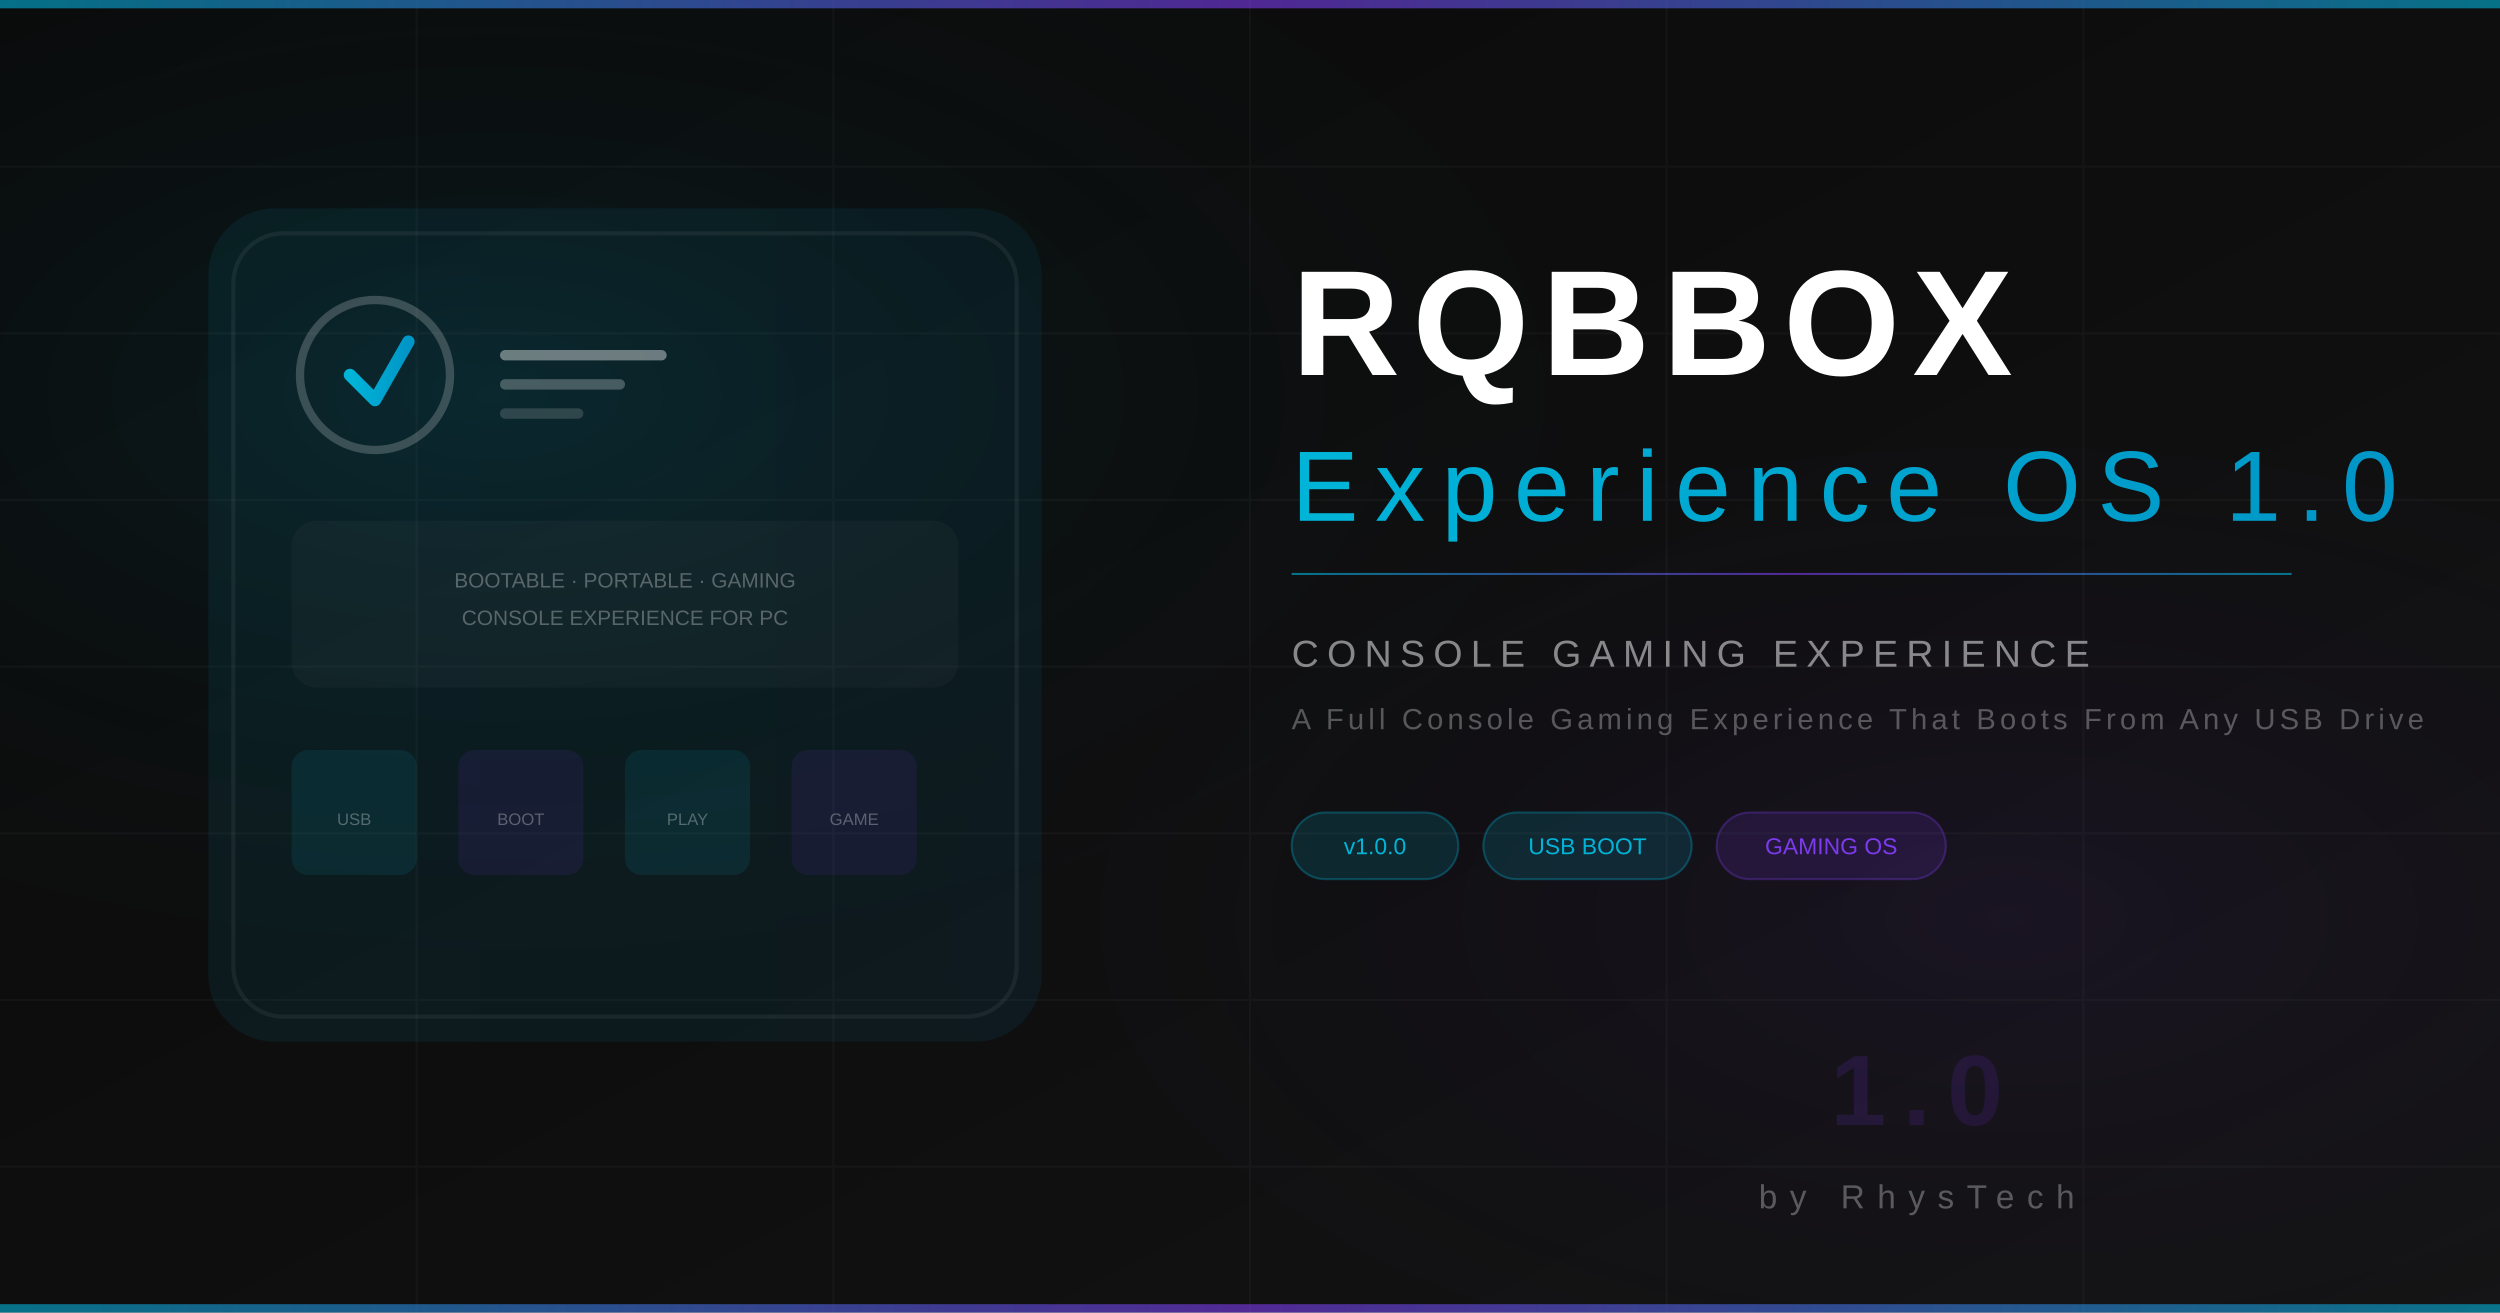
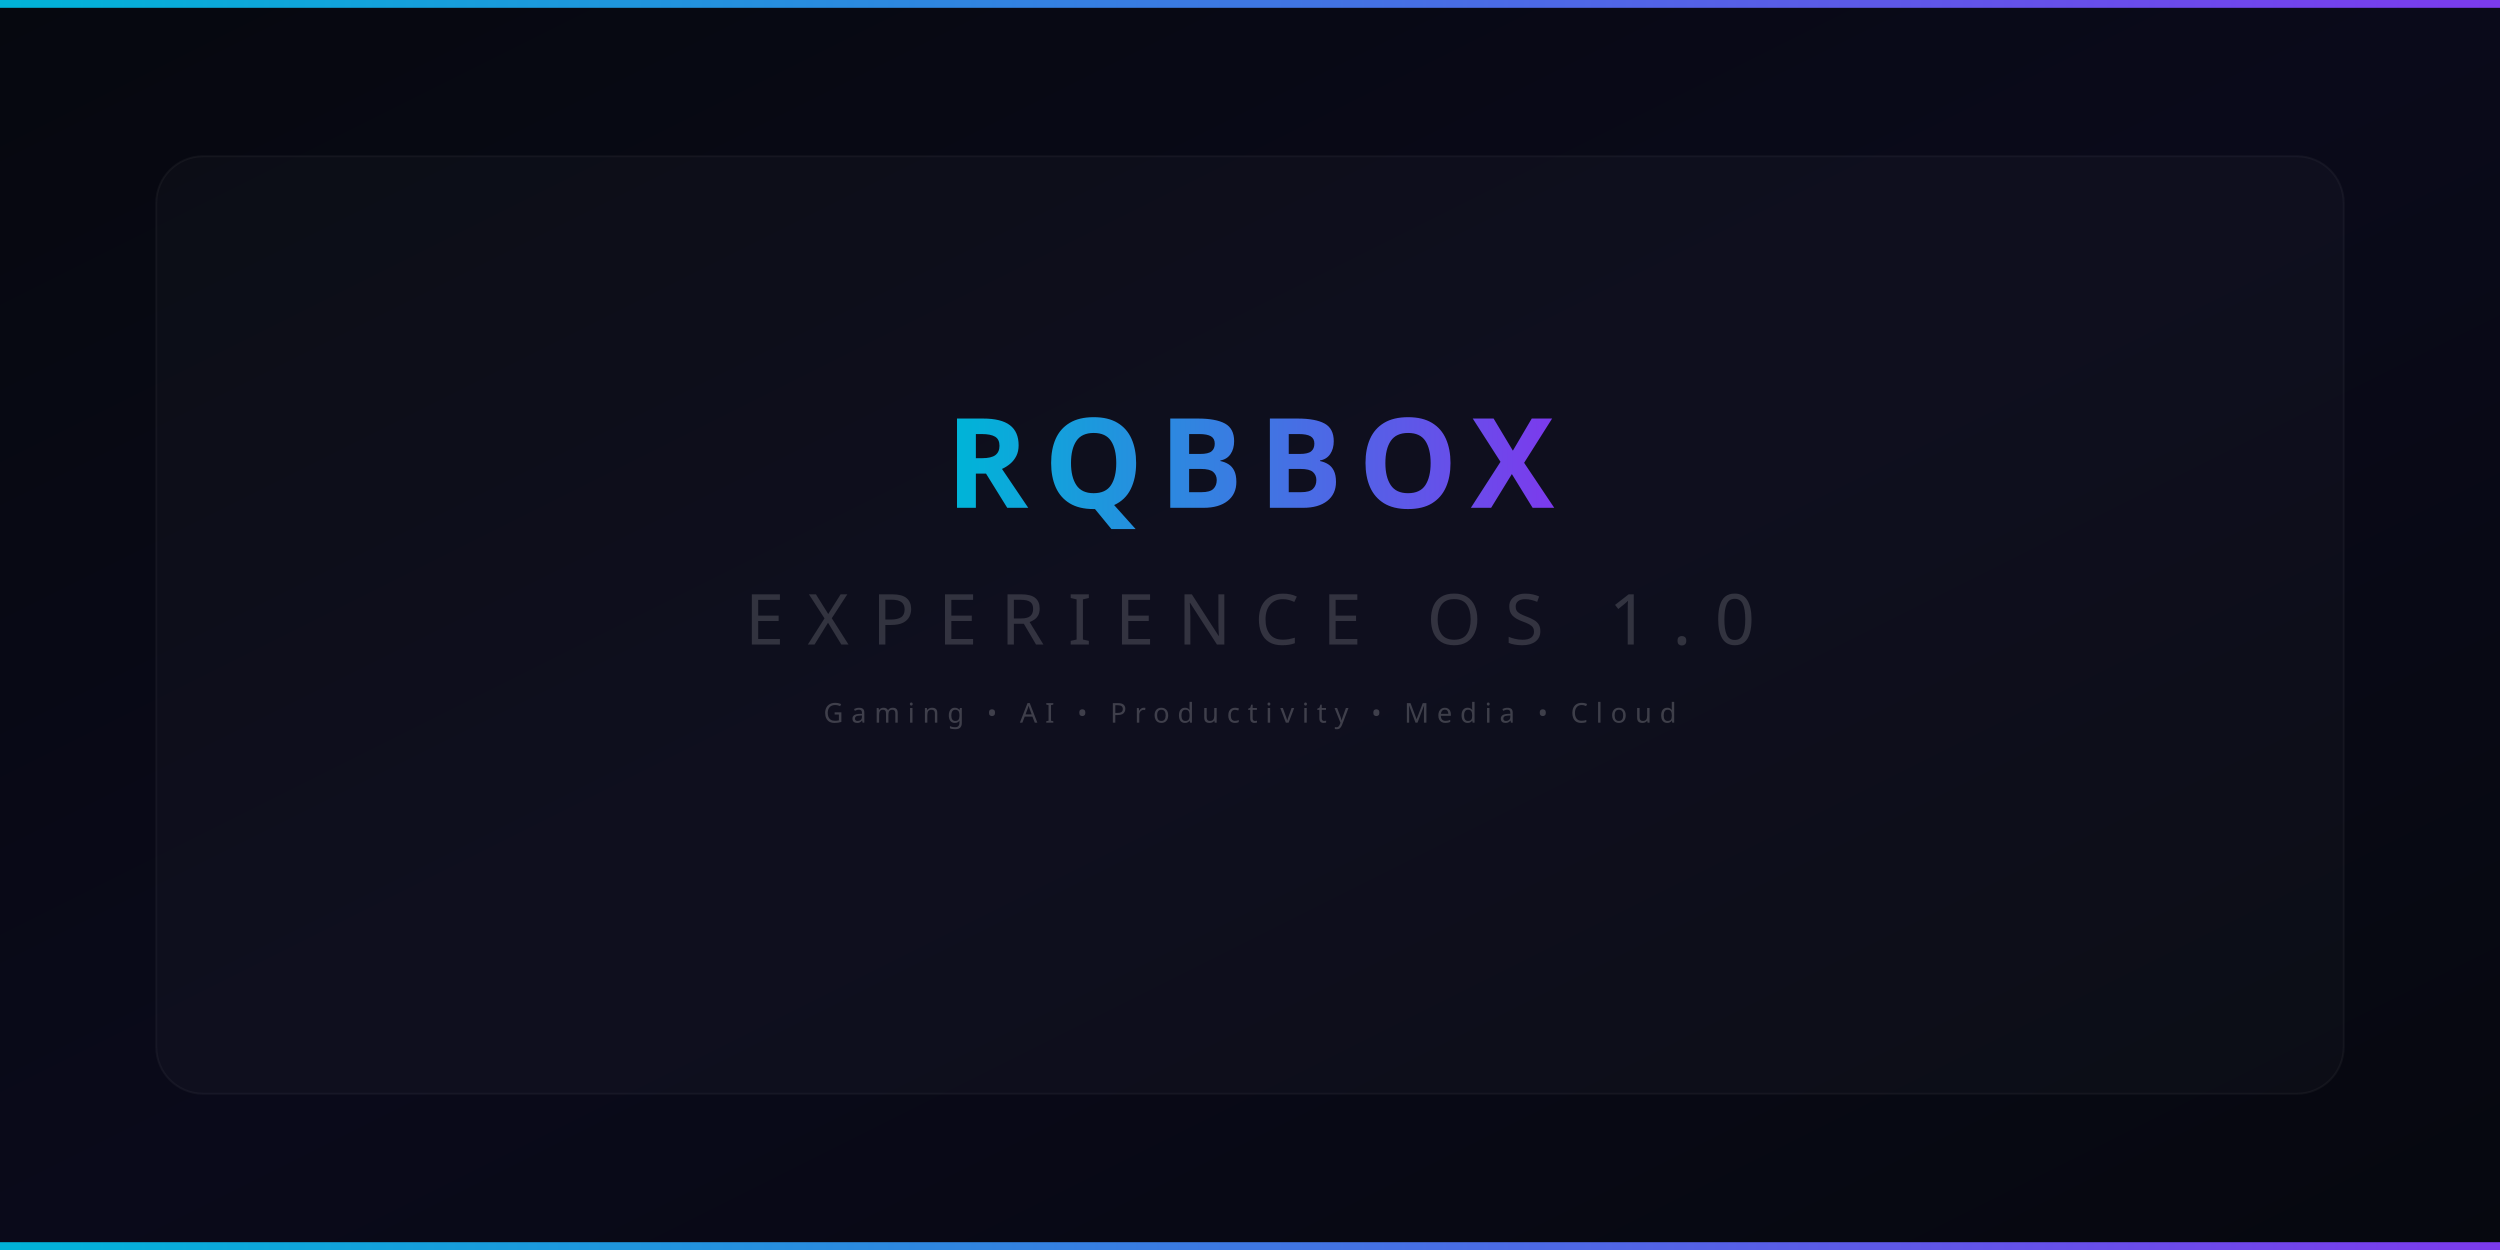
- <svg xmlns="http://www.w3.org/2000/svg" viewBox="0 0 1200 630" width="1200" height="630">
+ <svg xmlns="http://www.w3.org/2000/svg" viewBox="0 0 1280 640" width="1280" height="640">
  <defs>
-     <linearGradient id="bgSP" x1="0%" y1="0%" x2="100%" y2="100%">
-       <stop offset="0%" style="stop-color:#0a0a0a" />
-       <stop offset="50%" style="stop-color:#0e0e0e" />
-       <stop offset="100%" style="stop-color:#141414" />
+     <linearGradient id="bg" x1="0%" y1="0%" x2="100%" y2="100%">
+       <stop offset="0%" style="stop-color:#06080f" />
+       <stop offset="50%" style="stop-color:#0a0a1a" />
+       <stop offset="100%" style="stop-color:#06080f" />
    </linearGradient>
-     <linearGradient id="cyanSP" x1="0%" y1="0%" x2="100%" y2="0%">
+     <linearGradient id="cp" x1="0%" y1="0%" x2="100%" y2="0%">
      <stop offset="0%" style="stop-color:#00b4d8" />
-       <stop offset="100%" style="stop-color:#0096c7" />
+       <stop offset="100%" style="stop-color:#7c3aed" />
    </linearGradient>
-     <linearGradient id="purpleSP" x1="0%" y1="0%" x2="100%" y2="0%">
-       <stop offset="0%" style="stop-color:#7c3aed" />
-       <stop offset="100%" style="stop-color:#6d28d9" />
-     </linearGradient>
-     <linearGradient id="lineSP" x1="0%" y1="0%" x2="100%" y2="0%">
-       <stop offset="0%" style="stop-color:rgba(0,180,216,0.6)" />
-       <stop offset="50%" style="stop-color:rgba(124,58,237,0.6)" />
-       <stop offset="100%" style="stop-color:rgba(0,180,216,0.6)" />
-     </linearGradient>
-     <radialGradient id="glowSP1" cx="20%" cy="30%" r="50%">
-       <stop offset="0%" style="stop-color:rgba(0,180,216,0.1)" />
-       <stop offset="100%" style="stop-color:transparent" />
-     </radialGradient>
-     <radialGradient id="glowSP2" cx="80%" cy="70%" r="50%">
-       <stop offset="0%" style="stop-color:rgba(124,58,237,0.08)" />
-       <stop offset="100%" style="stop-color:transparent" />
-     </radialGradient>
  </defs>
-   <rect width="1200" height="630" fill="url(#bgSP)" />
-   <rect width="1200" height="630" fill="url(#glowSP1)" />
-   <rect width="1200" height="630" fill="url(#glowSP2)" />
-   <g opacity="0.03" stroke="white" stroke-width="1">
-     <line x1="0" y1="80" x2="1200" y2="80" />
-     <line x1="0" y1="160" x2="1200" y2="160" />
-     <line x1="0" y1="240" x2="1200" y2="240" />
-     <line x1="0" y1="320" x2="1200" y2="320" />
-     <line x1="0" y1="400" x2="1200" y2="400" />
-     <line x1="0" y1="480" x2="1200" y2="480" />
-     <line x1="0" y1="560" x2="1200" y2="560" />
-     <line x1="200" y1="0" x2="200" y2="630" />
-     <line x1="400" y1="0" x2="400" y2="630" />
-     <line x1="600" y1="0" x2="600" y2="630" />
-     <line x1="800" y1="0" x2="800" y2="630" />
-     <line x1="1000" y1="0" x2="1000" y2="630" />
+   <rect width="1280" height="640" fill="url(#bg)" />
+   <rect y="0" width="1280" height="4" fill="url(#cp)" />
+   <rect y="636" width="1280" height="4" fill="url(#cp)" />
+   <rect x="80" y="80" width="1120" height="480" rx="24" fill="rgba(255,255,255,0.02)" stroke="rgba(255,255,255,0.04)" stroke-width="1" />
+   <g transform="translate(640,260)">
+     <text text-anchor="middle" font-family="system-ui,sans-serif" font-size="64" font-weight="800" letter-spacing="8" fill="url(#cp)">RQBBOX</text>
+     <text y="70" text-anchor="middle" font-family="system-ui,sans-serif" font-size="36" font-weight="300" letter-spacing="12" fill="rgba(255,255,255,0.15)">EXPERIENCE OS 1.0</text>
+     <text y="110" text-anchor="middle" font-family="system-ui,sans-serif" font-size="14" letter-spacing="4" fill="rgba(255,255,255,0.2)">Gaming • AI • Productivity • Media • Cloud</text>
  </g>
-   <rect x="0" y="0" width="1200" height="4" fill="url(#lineSP)" />
-   <rect x="0" y="626" width="1200" height="4" fill="url(#lineSP)" />
-   <g transform="translate(100, 100)">
-     <rect x="0" y="0" width="400" height="400" rx="32" fill="url(#cyanSP)" opacity="0.08" />
-     <rect x="12" y="12" width="376" height="376" rx="24" fill="none" stroke="rgba(255,255,255,0.06)" stroke-width="2" />
-     <circle cx="80" cy="80" r="36" fill="none" stroke="rgba(255,255,255,0.2)" stroke-width="4" />
-     <path d="M 68 80 L 80 92 L 96 64" stroke="url(#cyanSP)" stroke-width="6" fill="none" stroke-linecap="round" stroke-linejoin="round" />
-     <rect x="140" y="68" width="80" height="5" rx="2.5" fill="rgba(255,255,255,0.4)" />
-     <rect x="140" y="82" width="60" height="5" rx="2.5" fill="rgba(255,255,255,0.25)" />
-     <rect x="140" y="96" width="40" height="5" rx="2.5" fill="rgba(255,255,255,0.15)" />
-     <rect x="40" y="150" width="320" height="80" rx="12" fill="rgba(255,255,255,0.03)" />
-     <text x="200" y="182" text-anchor="middle" font-family="Segoe UI,Arial,sans-serif" font-size="10" fill="rgba(255,255,255,0.3)">BOOTABLE · PORTABLE · GAMING</text>
-     <text x="200" y="200" text-anchor="middle" font-family="Segoe UI,Arial,sans-serif" font-size="10" fill="rgba(255,255,255,0.3)">CONSOLE EXPERIENCE FOR PC</text>
-     <g transform="translate(40, 260)">
-       <rect x="0" y="0" width="60" height="60" rx="8" fill="rgba(0,180,216,0.1)" />
-       <text x="30" y="36" text-anchor="middle" font-family="Segoe UI,Arial,sans-serif" font-size="8" fill="rgba(255,255,255,0.3)">USB</text>
-       <rect x="80" y="0" width="60" height="60" rx="8" fill="rgba(124,58,237,0.1)" />
-       <text x="110" y="36" text-anchor="middle" font-family="Segoe UI,Arial,sans-serif" font-size="8" fill="rgba(255,255,255,0.3)">BOOT</text>
-       <rect x="160" y="0" width="60" height="60" rx="8" fill="rgba(0,180,216,0.1)" />
-       <text x="190" y="36" text-anchor="middle" font-family="Segoe UI,Arial,sans-serif" font-size="8" fill="rgba(255,255,255,0.3)">PLAY</text>
-       <rect x="240" y="0" width="60" height="60" rx="8" fill="rgba(124,58,237,0.1)" />
-       <text x="270" y="36" text-anchor="middle" font-family="Segoe UI,Arial,sans-serif" font-size="8" fill="rgba(255,255,255,0.3)">GAME</text>
-     </g>
-   </g>
-   <text x="620" y="180" font-family="Segoe UI Variable,Segoe UI,Arial,sans-serif" font-size="72" font-weight="800" fill="white" letter-spacing="6">RQBBOX</text>
-   <text x="620" y="250" font-family="Segoe UI Variable,Segoe UI,Arial,sans-serif" font-size="48" font-weight="300" fill="url(#cyanSP)" letter-spacing="8">Experience OS 1.0</text>
-   <rect x="620" y="275" width="480" height="1" fill="url(#lineSP)" />
-   <text x="620" y="320" font-family="Segoe UI,Arial,sans-serif" font-size="18" fill="rgba(255,255,255,0.5)" letter-spacing="4">CONSOLE GAMING EXPERIENCE</text>
-   <text x="620" y="350" font-family="Segoe UI,Arial,sans-serif" font-size="14" fill="rgba(255,255,255,0.3)" letter-spacing="2">A Full Console Gaming Experience That Boots From Any USB Drive</text>
-   <g transform="translate(620, 390)">
-     <rect x="0" y="0" width="80" height="32" rx="16" fill="rgba(0,180,216,0.15)" stroke="rgba(0,180,216,0.3)" stroke-width="1" />
-     <text x="40" y="20" text-anchor="middle" font-family="Segoe UI,Arial,sans-serif" font-size="11" fill="#00b4d8">v1.0.0</text>
-     <rect x="92" y="0" width="100" height="32" rx="16" fill="rgba(0,180,216,0.15)" stroke="rgba(0,180,216,0.3)" stroke-width="1" />
-     <text x="142" y="20" text-anchor="middle" font-family="Segoe UI,Arial,sans-serif" font-size="11" fill="#00b4d8">USB BOOT</text>
-     <rect x="204" y="0" width="110" height="32" rx="16" fill="rgba(124,58,237,0.15)" stroke="rgba(124,58,237,0.3)" stroke-width="1" />
-     <text x="259" y="20" text-anchor="middle" font-family="Segoe UI,Arial,sans-serif" font-size="11" fill="#7c3aed">GAMING OS</text>
-   </g>
-   <text x="920" y="540" text-anchor="middle" font-family="Segoe UI Variable,Segoe UI,Arial,sans-serif" font-size="48" font-weight="800" fill="url(#purpleSP)" opacity="0.15" letter-spacing="8">1.0</text>
-   <text x="920" y="580" text-anchor="middle" font-family="Segoe UI,Arial,sans-serif" font-size="16" fill="rgba(255,255,255,0.3)" letter-spacing="6">by RhysTech</text>
</svg>
